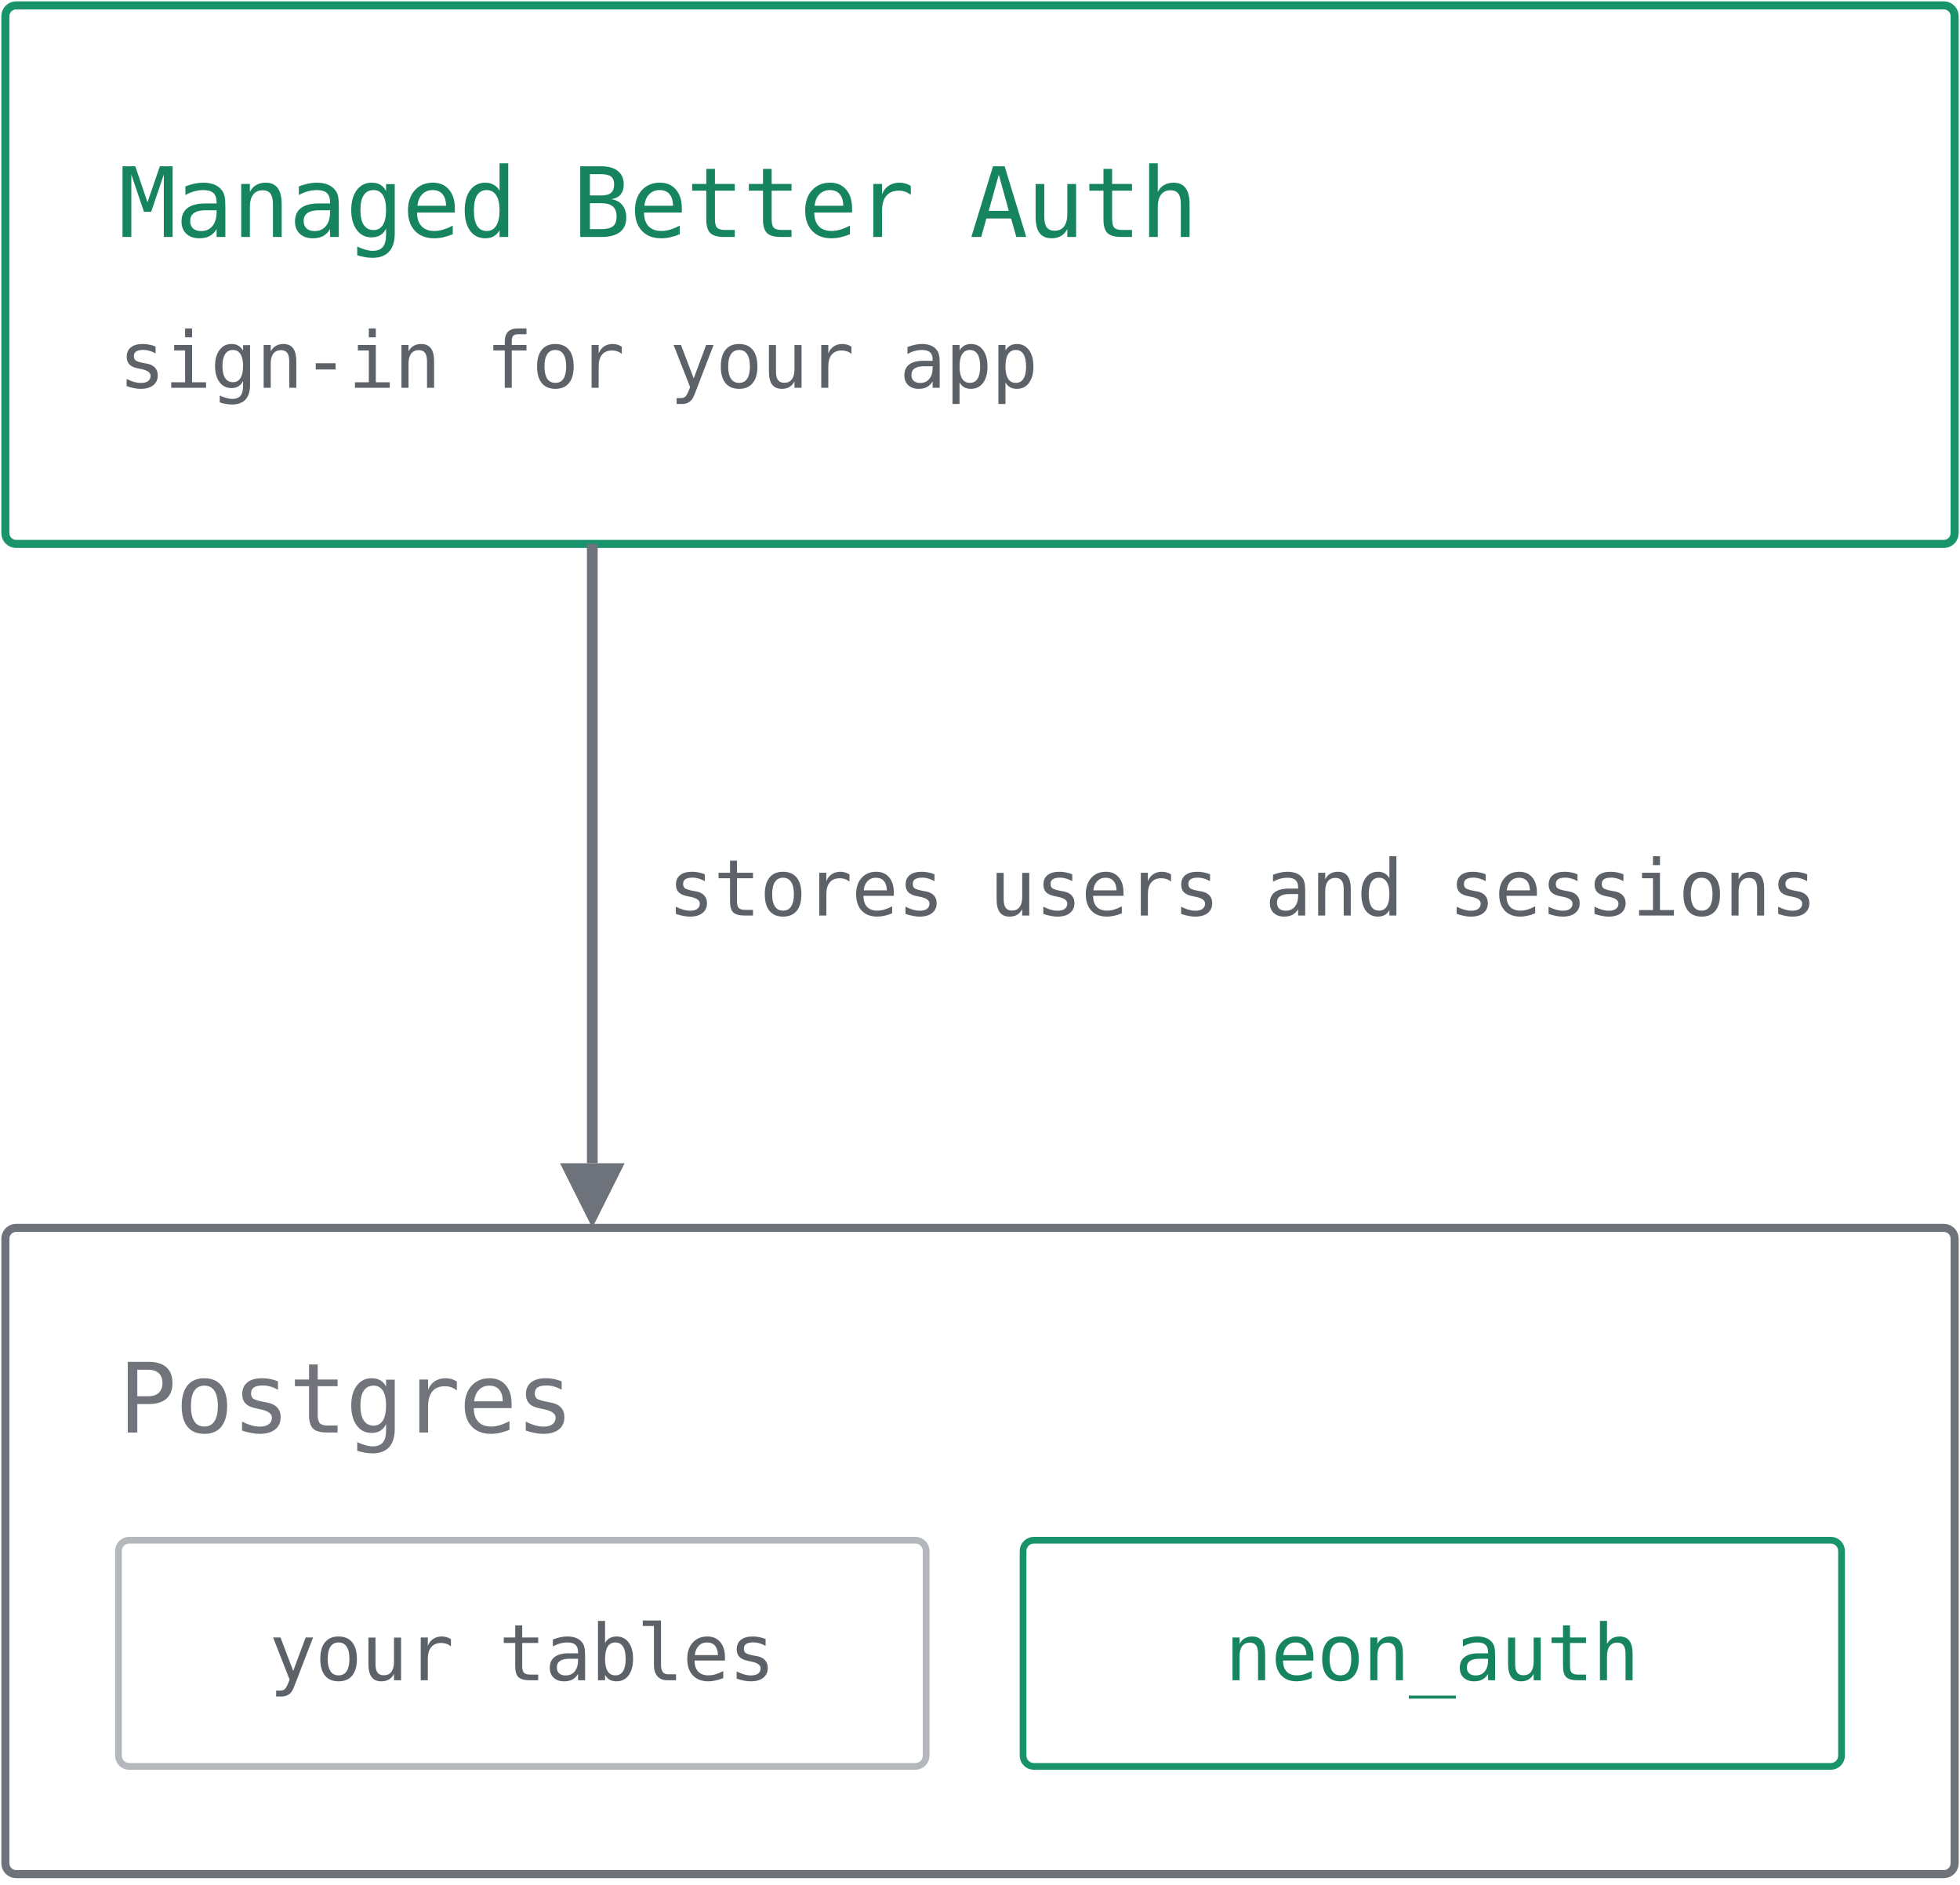
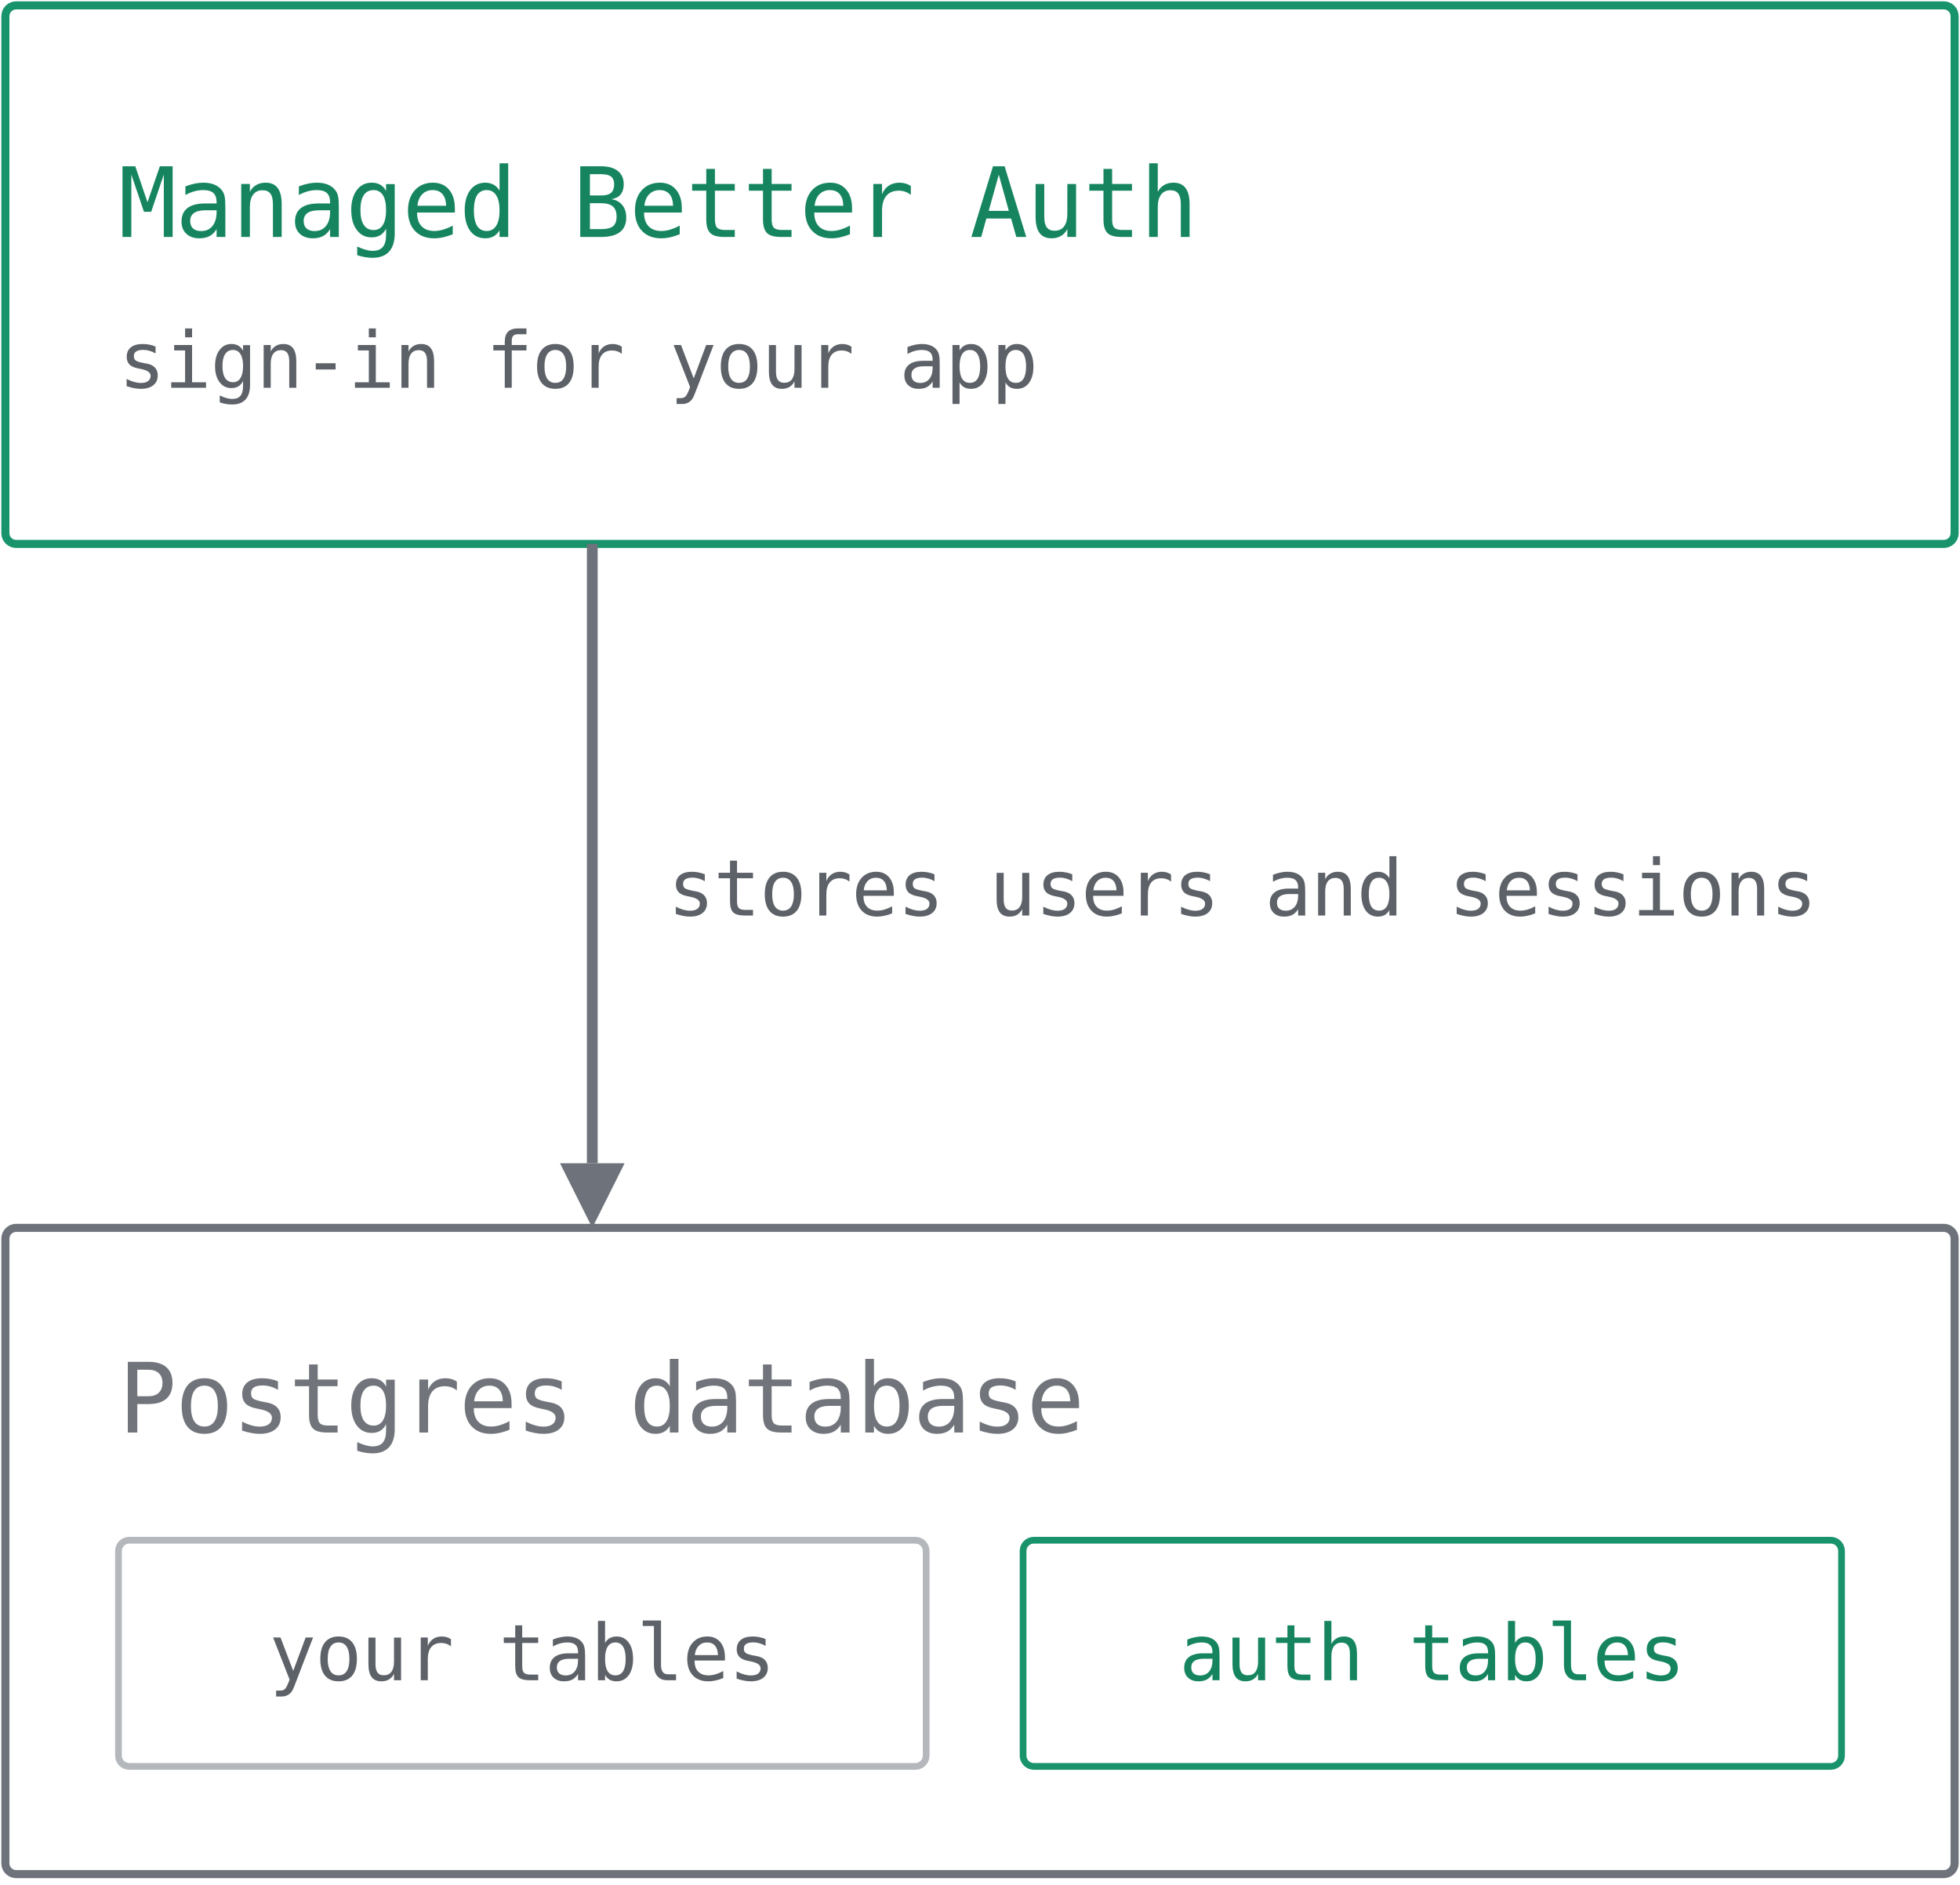
<svg xmlns="http://www.w3.org/2000/svg" viewBox="0 0 364 350" data-name="auth" width="364" height="350">
  <defs />
  <rect x="1" y="1" width="362" height="100" rx="2" fill="none" stroke="#18936B" stroke-width="1.5" />
  <text x="22" y="44" fill="#16855F" font-family="'Geist Mono', monospace" font-size="18" font-weight="500" letter-spacing="-0.3">Managed Better Auth</text>
  <text x="22" y="72" fill="#5D6168" font-family="'Geist Mono', monospace" font-size="14.5" letter-spacing="-0.2">sign-in for your app</text>
  <line x1="110" y1="101" x2="110" y2="216" stroke="#6E727A" stroke-width="2" />
  <polygon points="110,228 104,216 116,216" fill="#6E727A" />
  <text x="124" y="170" fill="#5D6168" font-family="'Geist Mono', monospace" font-size="14.5" letter-spacing="-0.2">stores users and sessions</text>
  <rect x="1" y="228" width="362" height="120" rx="2" fill="none" stroke="#6E727A" stroke-width="1.5" />
-   <text x="22" y="266" fill="#71757B" font-family="'Geist Mono', monospace" font-size="18" font-weight="500" letter-spacing="-0.3">Postgres</text>
+   <text x="22" y="266" fill="#71757B" font-family="'Geist Mono', monospace" font-size="18" font-weight="500" letter-spacing="-0.3">Postgres database</text>
  <rect x="22" y="286" width="150" height="42" rx="2" fill="none" stroke="#B4B7BC" stroke-width="1.25" />
  <text x="97" y="312" text-anchor="middle" fill="#5D6168" font-family="'Geist Mono', monospace" font-size="14.5" letter-spacing="-0.2">your tables</text>
  <rect x="190" y="286" width="152" height="42" rx="2" fill="none" stroke="#18936B" stroke-width="1.25" />
-   <text x="266" y="312" text-anchor="middle" fill="#16855F" font-family="'Geist Mono', monospace" font-size="14.5" letter-spacing="-0.2">neon_auth</text>
+   <text x="266" y="312" text-anchor="middle" fill="#16855F" font-family="'Geist Mono', monospace" font-size="14.5" letter-spacing="-0.2">auth tables</text>
</svg>
